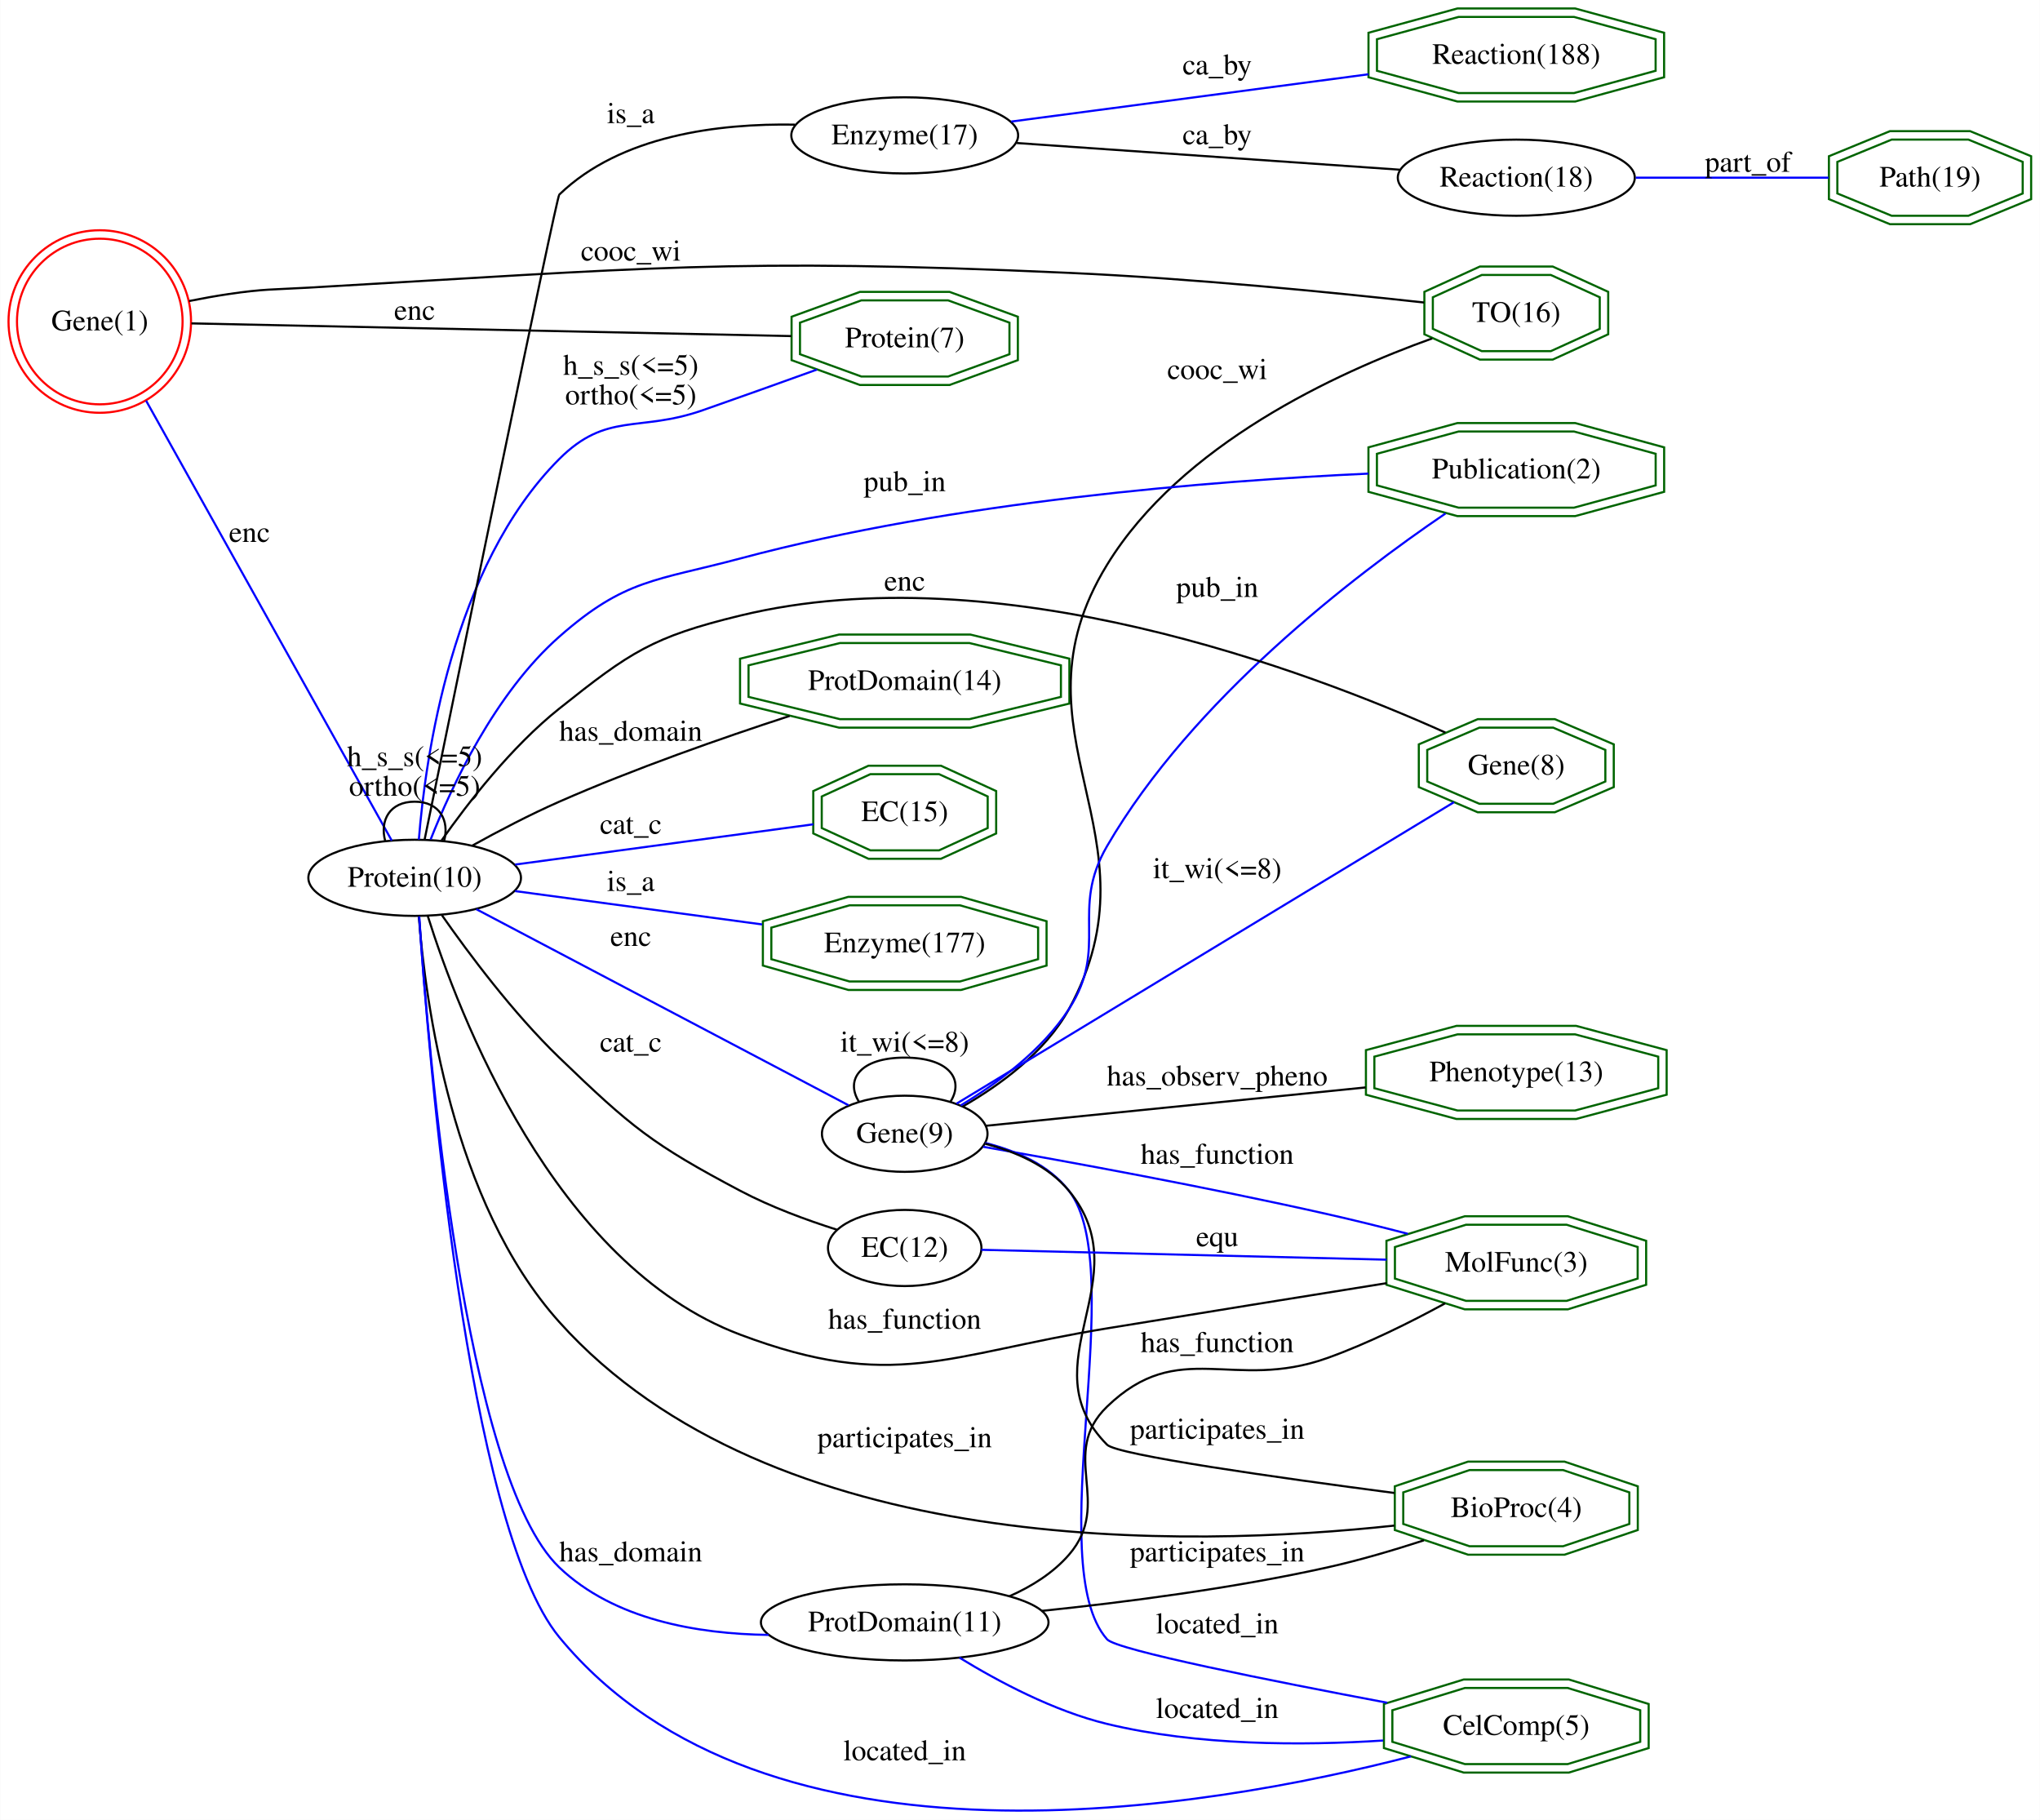
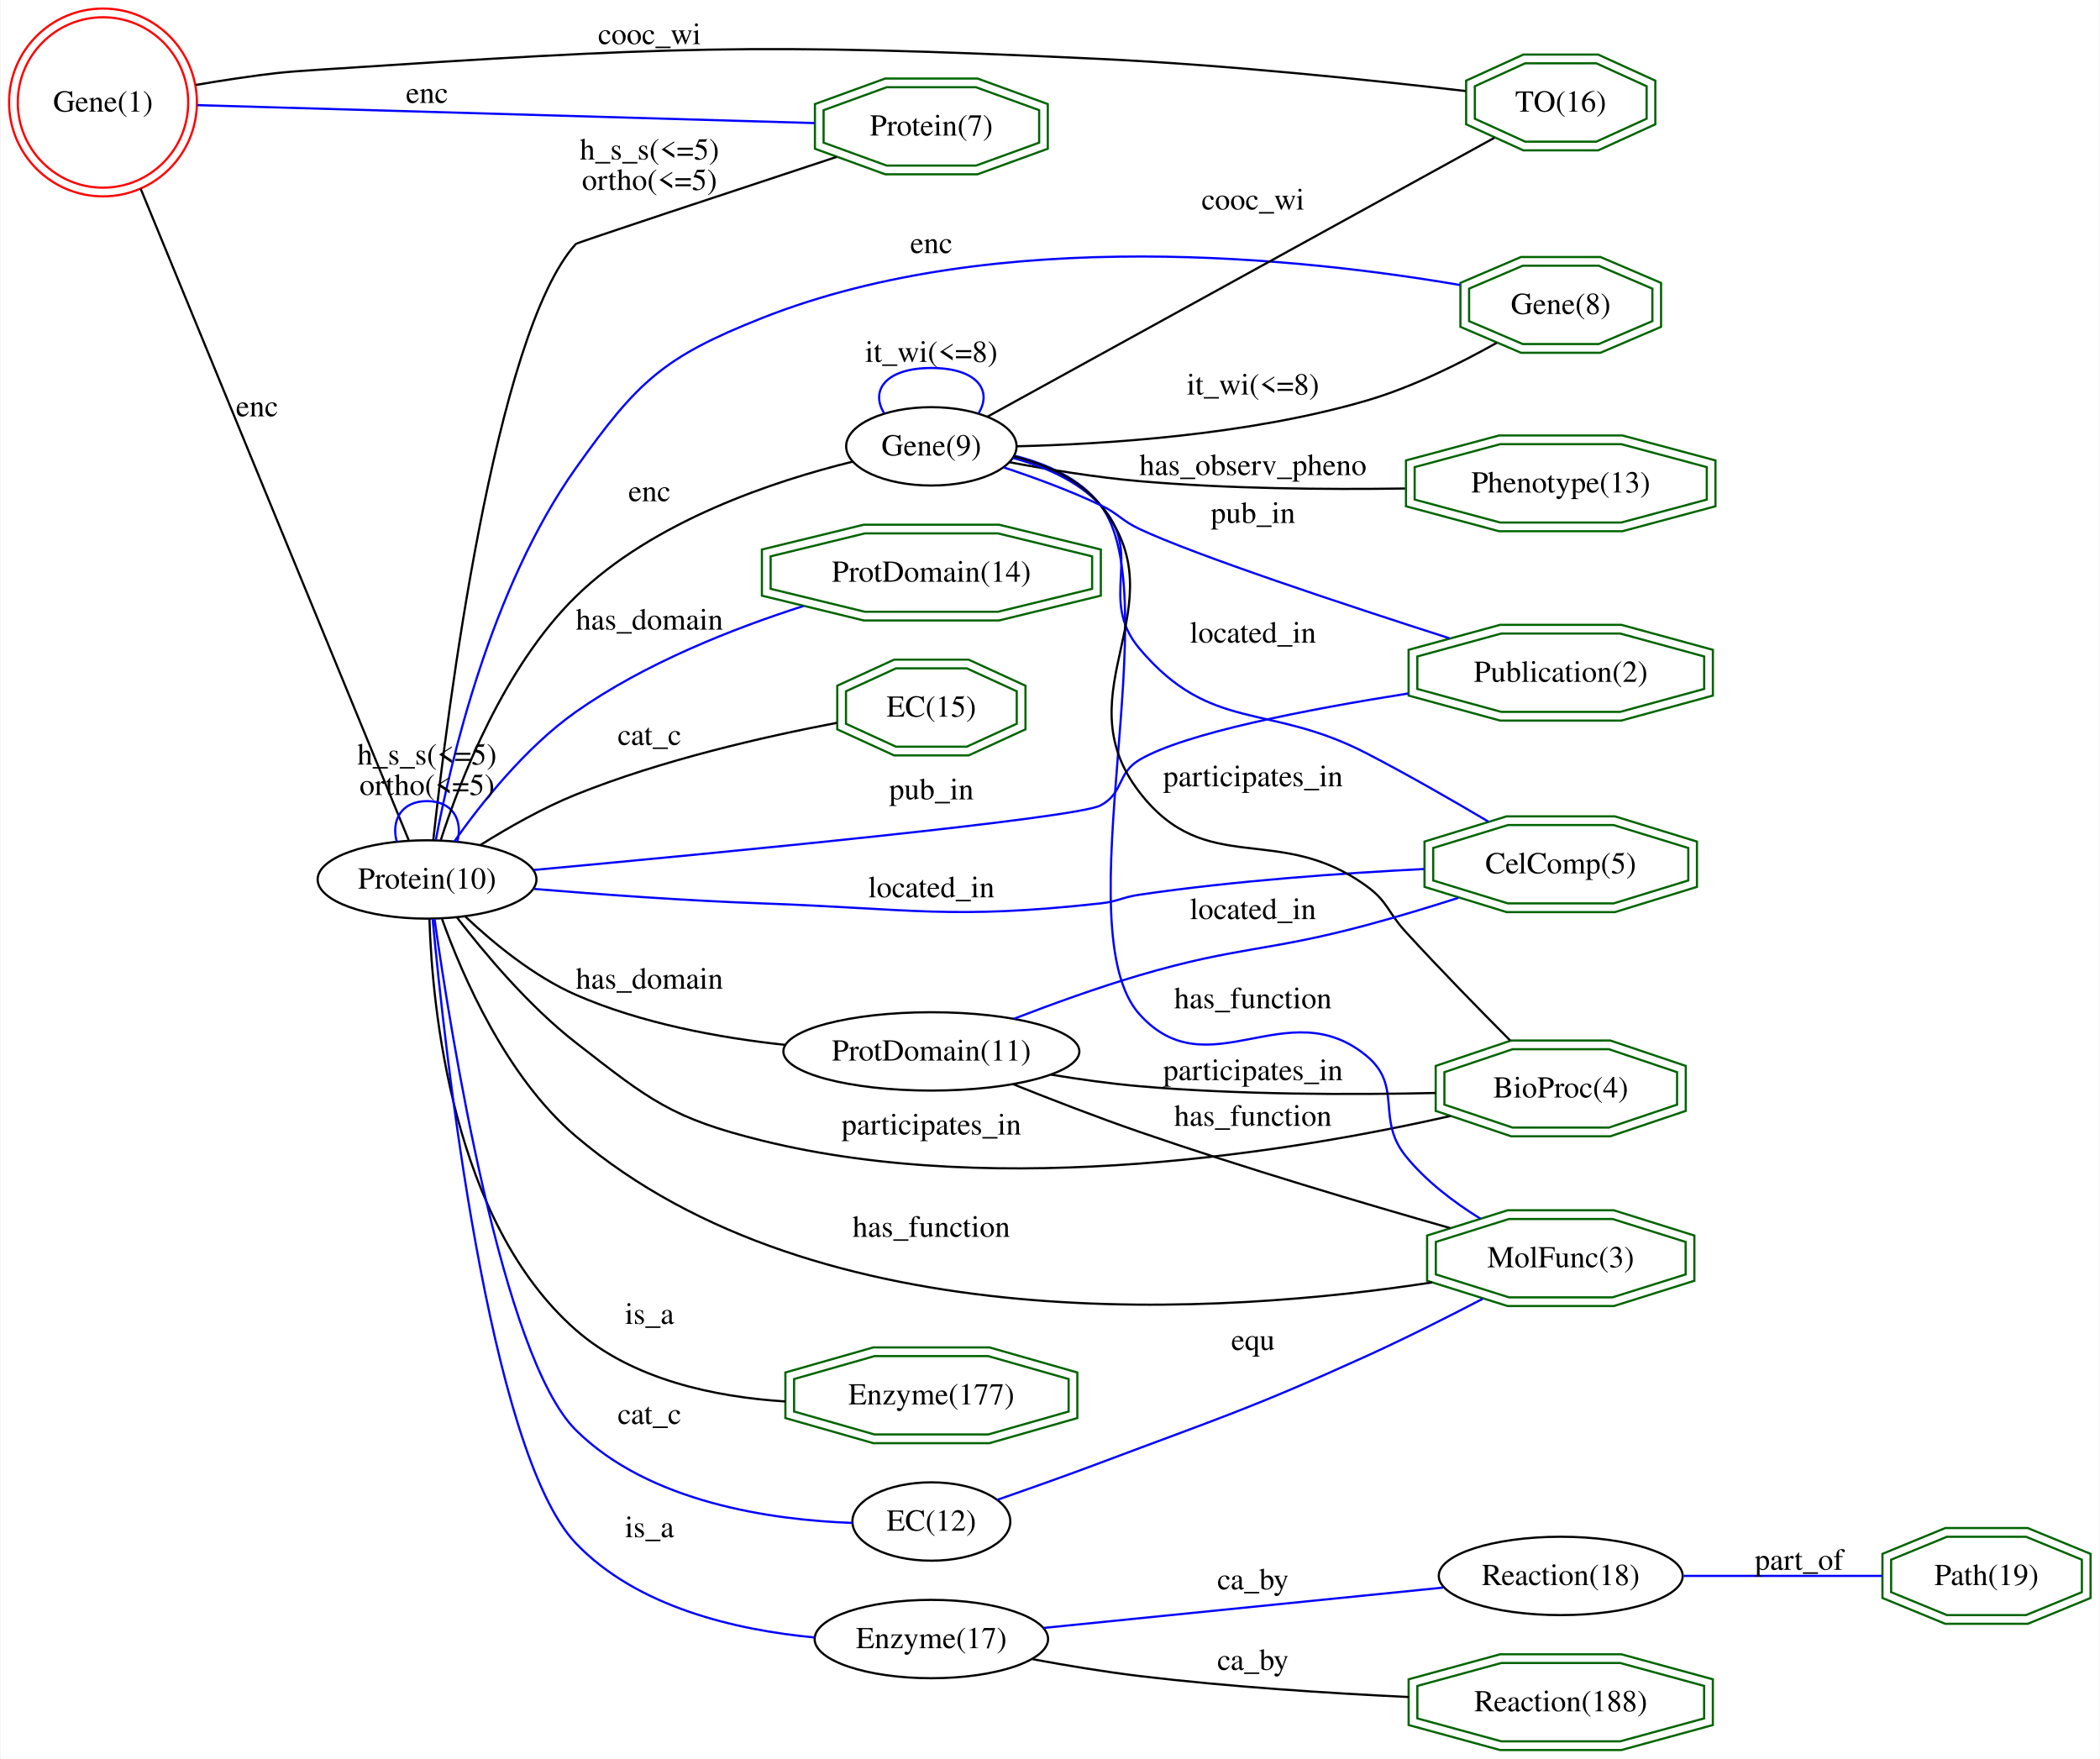
- <svg xmlns="http://www.w3.org/2000/svg" width="1286px" height="1147px" viewBox="0.00 0.00 964.40 860.34">
-   <g id="graph0" class="graph" transform=" rotate(0) translate(4 856.34)">
-     <polygon fill="white" stroke="transparent" points="-4,4 -4,-856.34 960.4,-856.34 960.4,4 -4,4" />
+ <svg xmlns="http://www.w3.org/2000/svg" width="1286px" height="1077px" viewBox="0.00 0.00 964.40 808.08">
+   <g id="graph0" class="graph" transform=" rotate(0) translate(4 804.08)">
+     <polygon fill="white" stroke="transparent" points="-4,4 -4,-804.08 960.4,-804.08 960.4,4 -4,4" />
    <g id="node1" class="node">
-       <polygon fill="none" stroke="darkgreen" points="752.33,-700.88 752.33,-715.8 729.21,-726.34 696.53,-726.34 673.41,-715.8 673.41,-700.88 696.53,-690.34 729.21,-690.34 752.33,-700.88" />
-       <polygon fill="none" stroke="darkgreen" points="756.33,-698.31 756.33,-718.37 730.08,-730.34 695.66,-730.34 669.41,-718.37 669.41,-698.31 695.66,-686.34 730.08,-686.34 756.33,-698.31" />
-       <text text-anchor="middle" x="712.87" y="-704.14" font-family="Times,serif" font-size="14.00">TO(16)</text>
+       <polygon fill="none" stroke="darkgreen" points="752.33,-749.54 752.33,-764.46 729.21,-775 696.53,-775 673.41,-764.46 673.41,-749.54 696.53,-739 729.21,-739 752.33,-749.54" />
+       <polygon fill="none" stroke="darkgreen" points="756.33,-746.97 756.33,-767.03 730.08,-779 695.66,-779 669.41,-767.03 669.41,-746.97 695.66,-735 730.08,-735 756.33,-746.97" />
+       <text text-anchor="middle" x="712.87" y="-752.8" font-family="Times,serif" font-size="14.00">TO(16)</text>
    </g>
    <g id="node2" class="node">
-       <polygon fill="none" stroke="darkgreen" points="770.26,-251.88 770.26,-266.8 736.64,-277.34 689.1,-277.34 655.48,-266.8 655.48,-251.88 689.1,-241.34 736.64,-241.34 770.26,-251.88" />
-       <polygon fill="none" stroke="darkgreen" points="774.27,-248.95 774.27,-269.73 737.26,-281.34 688.48,-281.34 651.47,-269.73 651.47,-248.95 688.48,-237.34 737.26,-237.34 774.27,-248.95" />
-       <text text-anchor="middle" x="712.87" y="-255.14" font-family="Times,serif" font-size="14.00">MolFunc(3)</text>
+       <polygon fill="none" stroke="darkgreen" points="778.75,-14.54 778.75,-29.46 740.16,-40 685.58,-40 646.99,-29.46 646.99,-14.54 685.58,-4 740.16,-4 778.75,-14.54" />
+       <polygon fill="none" stroke="darkgreen" points="782.76,-11.49 782.76,-32.51 740.7,-44 685.04,-44 642.98,-32.51 642.98,-11.49 685.04,0 740.7,0 782.76,-11.49" />
+       <text text-anchor="middle" x="712.87" y="-17.8" font-family="Times,serif" font-size="14.00">Reaction(188)</text>
    </g>
    <g id="node3" class="node">
-       <polygon fill="none" stroke="darkgreen" points="779.98,-341.88 779.98,-356.8 740.67,-367.34 685.07,-367.34 645.76,-356.8 645.76,-341.88 685.07,-331.34 740.67,-331.34 779.98,-341.88" />
-       <polygon fill="none" stroke="darkgreen" points="783.96,-338.81 783.96,-359.87 741.19,-371.34 684.55,-371.34 641.77,-359.87 641.77,-338.81 684.55,-327.34 741.19,-327.34 783.96,-338.81" />
-       <text text-anchor="middle" x="712.87" y="-345.14" font-family="Times,serif" font-size="14.00">Phenotype(13)</text>
+       <polygon fill="none" stroke="darkgreen" points="952.32,-72.54 952.32,-87.46 926.65,-98 890.35,-98 864.68,-87.46 864.68,-72.54 890.35,-62 926.65,-62 952.32,-72.54" />
+       <polygon fill="none" stroke="darkgreen" points="956.31,-69.86 956.31,-90.14 927.44,-102 889.56,-102 860.69,-90.14 860.69,-69.86 889.56,-58 927.44,-58 956.31,-69.86" />
+       <text text-anchor="middle" x="908.5" y="-75.8" font-family="Times,serif" font-size="14.00">Path(19)</text>
    </g>
    <g id="node4" class="node">
-       <polygon fill="none" stroke="darkgreen" points="754.98,-486.88 754.98,-501.8 730.31,-512.34 695.43,-512.34 670.76,-501.8 670.76,-486.88 695.43,-476.34 730.31,-476.34 754.98,-486.88" />
-       <polygon fill="none" stroke="darkgreen" points="758.96,-484.24 758.96,-504.44 731.12,-516.34 694.61,-516.34 666.78,-504.44 666.78,-484.24 694.61,-472.34 731.12,-472.34 758.96,-484.24" />
-       <text text-anchor="middle" x="712.87" y="-490.14" font-family="Times,serif" font-size="14.00">Gene(8)</text>
+       <polygon fill="none" stroke="darkgreen" points="497.55,-533.54 497.55,-548.46 454.28,-559 393.1,-559 349.84,-548.46 349.84,-533.54 393.1,-523 454.28,-523 497.55,-533.54" />
+       <polygon fill="none" stroke="darkgreen" points="501.55,-530.4 501.55,-551.6 454.76,-563 392.62,-563 345.83,-551.6 345.83,-530.4 392.62,-519 454.76,-519 501.55,-530.4" />
+       <text text-anchor="middle" x="423.69" y="-536.8" font-family="Times,serif" font-size="14.00">ProtDomain(14)</text>
    </g>
    <g id="node5" class="node">
-       <polygon fill="none" stroke="darkgreen" points="771.47,-32.88 771.47,-47.8 737.14,-58.34 688.59,-58.34 654.27,-47.8 654.27,-32.88 688.59,-22.34 737.14,-22.34 771.47,-32.88" />
-       <polygon fill="none" stroke="darkgreen" points="775.46,-29.93 775.46,-50.76 737.74,-62.34 688,-62.34 650.28,-50.76 650.28,-29.93 688,-18.34 737.74,-18.34 775.46,-29.93" />
-       <text text-anchor="middle" x="712.87" y="-36.14" font-family="Times,serif" font-size="14.00">CelComp(5)</text>
+       <polygon fill="none" stroke="darkgreen" points="462.92,-471.54 462.92,-486.46 439.94,-497 407.44,-497 384.46,-486.46 384.46,-471.54 407.44,-461 439.94,-461 462.92,-471.54" />
+       <polygon fill="none" stroke="darkgreen" points="466.93,-468.98 466.93,-489.02 440.82,-501 406.56,-501 380.45,-489.02 380.45,-468.98 406.56,-457 440.82,-457 466.93,-468.98" />
+       <text text-anchor="middle" x="423.69" y="-474.8" font-family="Times,serif" font-size="14.00">EC(15)</text>
    </g>
    <g id="node6" class="node">
-       <polygon fill="none" stroke="darkgreen" points="766.32,-135.88 766.32,-150.8 735.01,-161.34 690.73,-161.34 659.42,-150.8 659.42,-135.88 690.73,-125.34 735.01,-125.34 766.32,-135.88" />
-       <polygon fill="none" stroke="darkgreen" points="770.32,-133.01 770.32,-153.67 735.67,-165.34 690.07,-165.34 655.42,-153.67 655.42,-133.01 690.07,-121.34 735.67,-121.34 770.32,-133.01" />
-       <text text-anchor="middle" x="712.87" y="-139.14" font-family="Times,serif" font-size="14.00">BioProc(4)</text>
+       <polygon fill="none" stroke="darkgreen" points="770.26,-218.54 770.26,-233.46 736.64,-244 689.1,-244 655.48,-233.46 655.48,-218.54 689.1,-208 736.64,-208 770.26,-218.54" />
+       <polygon fill="none" stroke="darkgreen" points="774.27,-215.61 774.27,-236.39 737.26,-248 688.48,-248 651.47,-236.39 651.47,-215.61 688.48,-204 737.26,-204 774.27,-215.61" />
+       <text text-anchor="middle" x="712.87" y="-221.8" font-family="Times,serif" font-size="14.00">MolFunc(3)</text>
    </g>
    <g id="node7" class="node">
-       <polygon fill="none" stroke="darkgreen" points="778.77,-626.88 778.77,-641.8 740.16,-652.34 685.57,-652.34 646.97,-641.8 646.97,-626.88 685.57,-616.34 740.16,-616.34 778.77,-626.88" />
-       <polygon fill="none" stroke="darkgreen" points="782.78,-623.83 782.78,-644.85 740.7,-656.34 685.04,-656.34 642.96,-644.85 642.96,-623.83 685.04,-612.34 740.7,-612.34 782.78,-623.83" />
-       <text text-anchor="middle" x="712.87" y="-630.14" font-family="Times,serif" font-size="14.00">Publication(2)</text>
+       <polygon fill="none" stroke="darkgreen" points="779.98,-574.54 779.98,-589.46 740.67,-600 685.07,-600 645.76,-589.46 645.76,-574.54 685.07,-564 740.67,-564 779.98,-574.54" />
+       <polygon fill="none" stroke="darkgreen" points="783.96,-571.47 783.96,-592.53 741.19,-604 684.55,-604 641.77,-592.53 641.77,-571.47 684.55,-560 741.19,-560 783.96,-571.47" />
+       <text text-anchor="middle" x="712.87" y="-577.8" font-family="Times,serif" font-size="14.00">Phenotype(13)</text>
    </g>
    <g id="node8" class="node">
-       <polygon fill="none" stroke="darkgreen" points="778.75,-822.88 778.75,-837.8 740.16,-848.34 685.58,-848.34 646.99,-837.8 646.99,-822.88 685.58,-812.34 740.16,-812.34 778.75,-822.88" />
-       <polygon fill="none" stroke="darkgreen" points="782.76,-819.83 782.76,-840.85 740.7,-852.34 685.04,-852.34 642.98,-840.85 642.98,-819.83 685.04,-808.34 740.7,-808.34 782.76,-819.83" />
-       <text text-anchor="middle" x="712.87" y="-826.14" font-family="Times,serif" font-size="14.00">Reaction(188)</text>
+       <polygon fill="none" stroke="darkgreen" points="754.98,-656.54 754.98,-671.46 730.31,-682 695.43,-682 670.76,-671.46 670.76,-656.54 695.43,-646 730.31,-646 754.98,-656.54" />
+       <polygon fill="none" stroke="darkgreen" points="758.96,-653.9 758.96,-674.1 731.12,-686 694.61,-686 666.78,-674.1 666.78,-653.9 694.61,-642 731.12,-642 758.96,-653.9" />
+       <text text-anchor="middle" x="712.87" y="-659.8" font-family="Times,serif" font-size="14.00">Gene(8)</text>
    </g>
    <g id="node9" class="node">
-       <polygon fill="none" stroke="darkgreen" points="952.32,-764.88 952.32,-779.8 926.65,-790.34 890.35,-790.34 864.68,-779.8 864.68,-764.88 890.35,-754.34 926.65,-754.34 952.32,-764.88" />
-       <polygon fill="none" stroke="darkgreen" points="956.31,-762.2 956.31,-782.48 927.44,-794.34 889.56,-794.34 860.69,-782.48 860.69,-762.2 889.56,-750.34 927.44,-750.34 956.31,-762.2" />
-       <text text-anchor="middle" x="908.5" y="-768.14" font-family="Times,serif" font-size="14.00">Path(19)</text>
+       <polygon fill="none" stroke="darkgreen" points="771.47,-399.54 771.47,-414.46 737.14,-425 688.59,-425 654.27,-414.46 654.27,-399.54 688.59,-389 737.14,-389 771.47,-399.54" />
+       <polygon fill="none" stroke="darkgreen" points="775.46,-396.59 775.46,-417.41 737.74,-429 688,-429 650.28,-417.41 650.28,-396.59 688,-385 737.74,-385 775.46,-396.59" />
+       <text text-anchor="middle" x="712.87" y="-402.8" font-family="Times,serif" font-size="14.00">CelComp(5)</text>
    </g>
    <g id="node10" class="node">
-       <polygon fill="none" stroke="darkgreen" points="473.21,-688.88 473.21,-703.8 444.2,-714.34 403.18,-714.34 374.17,-703.8 374.17,-688.88 403.18,-678.34 444.2,-678.34 473.21,-688.88" />
-       <polygon fill="none" stroke="darkgreen" points="477.19,-686.08 477.19,-706.6 444.9,-718.34 402.48,-718.34 370.19,-706.6 370.19,-686.08 402.48,-674.34 444.9,-674.34 477.19,-686.08" />
-       <text text-anchor="middle" x="423.69" y="-692.14" font-family="Times,serif" font-size="14.00">Protein(7)</text>
+       <polygon fill="none" stroke="darkgreen" points="766.32,-296.54 766.32,-311.46 735.01,-322 690.73,-322 659.42,-311.46 659.42,-296.54 690.73,-286 735.01,-286 766.32,-296.54" />
+       <polygon fill="none" stroke="darkgreen" points="770.32,-293.67 770.32,-314.33 735.67,-326 690.07,-326 655.42,-314.33 655.42,-293.67 690.07,-282 735.67,-282 770.32,-293.67" />
+       <text text-anchor="middle" x="712.87" y="-299.8" font-family="Times,serif" font-size="14.00">BioProc(4)</text>
    </g>
    <g id="node11" class="node">
-       <polygon fill="none" stroke="darkgreen" points="497.55,-526.88 497.55,-541.8 454.28,-552.34 393.1,-552.34 349.84,-541.8 349.84,-526.88 393.1,-516.34 454.28,-516.34 497.55,-526.88" />
-       <polygon fill="none" stroke="darkgreen" points="501.55,-523.74 501.55,-544.94 454.76,-556.34 392.62,-556.34 345.83,-544.94 345.83,-523.74 392.62,-512.34 454.76,-512.34 501.55,-523.74" />
-       <text text-anchor="middle" x="423.69" y="-530.14" font-family="Times,serif" font-size="14.00">ProtDomain(14)</text>
+       <polygon fill="none" stroke="darkgreen" points="778.77,-487.54 778.77,-502.46 740.16,-513 685.57,-513 646.97,-502.46 646.97,-487.54 685.57,-477 740.16,-477 778.77,-487.54" />
+       <polygon fill="none" stroke="darkgreen" points="782.78,-484.49 782.78,-505.51 740.7,-517 685.04,-517 642.96,-505.51 642.96,-484.49 685.04,-473 740.7,-473 782.78,-484.49" />
+       <text text-anchor="middle" x="712.87" y="-490.8" font-family="Times,serif" font-size="14.00">Publication(2)</text>
    </g>
    <g id="node12" class="node">
-       <polygon fill="none" stroke="darkgreen" points="462.92,-464.88 462.92,-479.8 439.94,-490.34 407.44,-490.34 384.46,-479.8 384.46,-464.88 407.44,-454.34 439.94,-454.34 462.92,-464.88" />
-       <polygon fill="none" stroke="darkgreen" points="466.93,-462.32 466.93,-482.36 440.82,-494.34 406.56,-494.34 380.45,-482.36 380.45,-462.32 406.56,-450.34 440.82,-450.34 466.93,-462.32" />
-       <text text-anchor="middle" x="423.69" y="-468.14" font-family="Times,serif" font-size="14.00">EC(15)</text>
+       <polygon fill="none" stroke="darkgreen" points="473.21,-738.54 473.21,-753.46 444.2,-764 403.18,-764 374.17,-753.46 374.17,-738.54 403.18,-728 444.2,-728 473.21,-738.54" />
+       <polygon fill="none" stroke="darkgreen" points="477.19,-735.74 477.19,-756.26 444.9,-768 402.48,-768 370.19,-756.26 370.19,-735.74 402.48,-724 444.9,-724 477.19,-735.74" />
+       <text text-anchor="middle" x="423.69" y="-741.8" font-family="Times,serif" font-size="14.00">Protein(7)</text>
    </g>
    <g id="node13" class="node">
-       <ellipse fill="none" stroke="red" cx="43.08" cy="-704.34" rx="39.15" ry="39.15" />
-       <ellipse fill="none" stroke="red" cx="43.08" cy="-704.34" rx="43.15" ry="43.15" />
-       <text text-anchor="middle" x="43.08" y="-700.14" font-family="Times,serif" font-size="14.00">Gene(1)</text>
+       <polygon fill="none" stroke="darkgreen" points="486.76,-155.54 486.76,-170.46 449.81,-181 397.57,-181 360.62,-170.46 360.62,-155.54 397.57,-145 449.81,-145 486.76,-155.54" />
+       <polygon fill="none" stroke="darkgreen" points="490.76,-152.53 490.76,-173.47 450.37,-185 397.01,-185 356.62,-173.47 356.62,-152.53 397.01,-141 450.37,-141 490.76,-152.53" />
+       <text text-anchor="middle" x="423.69" y="-158.8" font-family="Times,serif" font-size="14.00">Enzyme(177)</text>
+     </g>
+     <g id="node14" class="node">
+       <ellipse fill="none" stroke="red" cx="43.08" cy="-757" rx="39.15" ry="39.15" />
+       <ellipse fill="none" stroke="red" cx="43.08" cy="-757" rx="43.15" ry="43.15" />
+       <text text-anchor="middle" x="43.08" y="-752.8" font-family="Times,serif" font-size="14.00">Gene(1)</text>
+     </g>
+     <g id="edge30" class="edge">
+       <path fill="none" stroke="black" d="M85.7,-765.04C91.88,-766.11 98.17,-767.13 104.15,-768 120.71,-770.4 124.89,-770.91 141.58,-772 301.16,-782.46 341.63,-784.57 501.37,-777 559.67,-774.24 626.76,-767.19 669.22,-762.25" />
+       <text text-anchor="middle" x="294.18" y="-783.8" font-family="Times,serif" font-size="14.00">cooc_wi</text>
+     </g>
+     <g id="edge31" class="edge">
+       <path fill="none" stroke="blue" d="M86.41,-755.77C155.97,-753.75 294.29,-749.73 370.06,-747.53" />
+       <text text-anchor="middle" x="191.97" y="-756.8" font-family="Times,serif" font-size="14.00">enc</text>
+     </g>
+     <g id="node17" class="node">
+       <ellipse fill="none" stroke="black" cx="191.97" cy="-400" rx="50.27" ry="18" />
+       <text text-anchor="middle" x="191.97" y="-395.8" font-family="Times,serif" font-size="14.00">Protein(10)</text>
+     </g>
+     <g id="edge32" class="edge">
+       <path fill="none" stroke="black" d="M60.36,-717.43C92.03,-640.46 160.82,-473.28 183.53,-418.09" />
+       <text text-anchor="middle" x="113.87" y="-612.8" font-family="Times,serif" font-size="14.00">enc</text>
+     </g>
+     <g id="node15" class="node">
+       <ellipse fill="none" stroke="black" cx="423.69" cy="-51" rx="53.63" ry="18" />
+       <text text-anchor="middle" x="423.69" y="-46.8" font-family="Times,serif" font-size="14.00">Enzyme(17)</text>
+     </g>
+     <g id="edge1" class="edge">
+       <path fill="none" stroke="black" d="M470.28,-41.72C485.8,-38.85 503.29,-35.94 519.37,-34 560.26,-29.07 606.3,-26.11 643.09,-24.36" />
+       <text text-anchor="middle" x="571.47" y="-36.8" font-family="Times,serif" font-size="14.00">ca_by</text>
+     </g>
+     <g id="node16" class="node">
+       <ellipse fill="none" stroke="black" cx="712.87" cy="-80" rx="56.04" ry="18" />
+       <text text-anchor="middle" x="712.87" y="-75.8" font-family="Times,serif" font-size="14.00">Reaction(18)</text>
+     </g>
+     <g id="edge2" class="edge">
+       <path fill="none" stroke="blue" d="M475.37,-56.12C526.9,-61.32 606.4,-69.35 658.78,-74.64" />
+       <text text-anchor="middle" x="571.47" y="-73.8" font-family="Times,serif" font-size="14.00">ca_by</text>
+     </g>
+     <g id="edge3" class="edge">
+       <path fill="none" stroke="blue" d="M769.36,-80C798.19,-80 833.04,-80 860.52,-80" />
+       <text text-anchor="middle" x="822.38" y="-82.8" font-family="Times,serif" font-size="14.00">part_of</text>
+     </g>
+     <g id="edge11" class="edge">
+       <path fill="none" stroke="blue" d="M204.49,-417.46C216.6,-434.65 237.12,-460.63 260.35,-477 291.93,-499.24 332.32,-515.21 364.91,-525.63" />
+       <text text-anchor="middle" x="294.18" y="-514.8" font-family="Times,serif" font-size="14.00">has_domain</text>
+     </g>
+     <g id="edge4" class="edge">
+       <path fill="none" stroke="black" d="M216.46,-415.8C229.04,-423.69 245.06,-432.84 260.35,-439 299.66,-454.84 346.93,-465.62 380.3,-471.97" />
+       <text text-anchor="middle" x="294.18" y="-461.8" font-family="Times,serif" font-size="14.00">cat_c</text>
+     </g>
+     <g id="edge12" class="edge">
+       <path fill="none" stroke="black" d="M198.86,-381.82C208.06,-356.15 228.18,-309.36 260.35,-282 372.12,-186.95 559.41,-200.35 653.78,-214.86" />
+       <text text-anchor="middle" x="423.69" y="-235.8" font-family="Times,serif" font-size="14.00">has_function</text>
+     </g>
+     <g id="edge7" class="edge">
+       <path fill="none" stroke="blue" d="M196.02,-418.19C202.7,-453.77 221.22,-533.9 260.35,-589 288.66,-628.85 300.55,-640.03 346.01,-658 454.42,-700.86 595.39,-685.36 666.54,-673.14" />
+       <text text-anchor="middle" x="423.69" y="-687.8" font-family="Times,serif" font-size="14.00">enc</text>
+     </g>
+     <g id="edge15" class="edge">
+       <path fill="none" stroke="blue" d="M241.17,-395.65C271.28,-393.15 310.87,-390.26 346.01,-389 415.01,-386.52 432.73,-381.47 501.37,-389 509.52,-389.89 511.26,-391.81 519.37,-393 562.8,-399.37 612.19,-402.89 650.07,-404.8" />
+       <text text-anchor="middle" x="423.69" y="-391.8" font-family="Times,serif" font-size="14.00">located_in</text>
+     </g>
+     <g id="edge16" class="edge">
+       <path fill="none" stroke="black" d="M205.68,-382.6C218.23,-366.26 238.66,-341.88 260.35,-325 294.29,-298.59 304.26,-290.3 346.01,-280 456.48,-252.75 591.05,-275.25 662.21,-291.32" />
+       <text text-anchor="middle" x="423.69" y="-282.8" font-family="Times,serif" font-size="14.00">participates_in</text>
+     </g>
+     <g id="edge17" class="edge">
+       <path fill="none" stroke="blue" d="M240.98,-404.36C324.79,-412.11 490.03,-428.01 501.37,-434 512.24,-439.74 508.79,-448.75 519.37,-455 540.09,-467.24 596.38,-478.13 642.78,-485.45" />
+       <text text-anchor="middle" x="423.69" y="-436.8" font-family="Times,serif" font-size="14.00">pub_in</text>
+     </g>
+     <g id="edge8" class="edge">
+       <path fill="none" stroke="black" d="M194.83,-418.07C201.07,-475.27 222.98,-650.92 260.35,-692 260.88,-692.58 332.3,-716.2 380.22,-732.01" />
+       <text text-anchor="middle" x="294.18" y="-730.8" font-family="Times,serif" font-size="14.00">h_s_s(&lt;=5)</text>
+       <text text-anchor="middle" x="294.18" y="-716.8" font-family="Times,serif" font-size="14.00">ortho(&lt;=5)</text>
    </g>
    <g id="edge14" class="edge">
-       <path fill="none" stroke="black" d="M85.31,-714.02C91.6,-715.28 98.03,-716.44 104.15,-717.34 120.66,-719.78 124.92,-719.39 141.58,-720.34 301.26,-729.47 341.6,-734.54 501.37,-727.34 559.66,-724.72 626.74,-718.02 669.21,-713.33" />
-       <text text-anchor="middle" x="294.18" y="-733.14" font-family="Times,serif" font-size="14.00">cooc_wi</text>
-     </g>
-     <g id="edge16" class="edge">
-       <path fill="none" stroke="black" d="M86.41,-703.45C155.97,-701.98 294.29,-699.05 370.06,-697.45" />
-       <text text-anchor="middle" x="191.97" y="-705.14" font-family="Times,serif" font-size="14.00">enc</text>
+       <path fill="none" stroke="black" d="M193.07,-381.77C194.35,-341.13 203.5,-242.81 260.35,-193 286.44,-170.15 324.13,-162.2 356.63,-160.16" />
+       <text text-anchor="middle" x="294.18" y="-195.8" font-family="Times,serif" font-size="14.00">is_a</text>
+     </g>
+     <g id="edge13" class="edge">
+       <path fill="none" stroke="blue" d="M194.54,-381.87C200.03,-322.77 220.21,-137.09 260.35,-95 288.47,-65.52 334.15,-55.11 369.9,-51.73" />
+       <text text-anchor="middle" x="294.18" y="-97.8" font-family="Times,serif" font-size="14.00">is_a</text>
+     </g>
+     <g id="edge9" class="edge">
+       <path fill="none" stroke="blue" d="M178.04,-417.41C175.44,-427.09 180.08,-436 191.97,-436 203.85,-436 208.49,-427.09 205.89,-417.41" />
+       <text text-anchor="middle" x="191.97" y="-452.8" font-family="Times,serif" font-size="14.00">h_s_s(&lt;=5)</text>
+       <text text-anchor="middle" x="191.97" y="-438.8" font-family="Times,serif" font-size="14.00">ortho(&lt;=5)</text>
+     </g>
+     <g id="node18" class="node">
+       <ellipse fill="none" stroke="black" cx="423.69" cy="-105" rx="36.28" ry="18" />
+       <text text-anchor="middle" x="423.69" y="-100.8" font-family="Times,serif" font-size="14.00">EC(12)</text>
+     </g>
+     <g id="edge5" class="edge">
+       <path fill="none" stroke="blue" d="M195.43,-381.69C202.84,-329.33 226.48,-180.63 260.35,-147 294.03,-113.57 350.63,-105.68 387.32,-104.36" />
+       <text text-anchor="middle" x="294.18" y="-149.8" font-family="Times,serif" font-size="14.00">cat_c</text>
    </g>
    <g id="node19" class="node">
-       <ellipse fill="none" stroke="black" cx="191.97" cy="-441.34" rx="50.27" ry="18" />
-       <text text-anchor="middle" x="191.97" y="-437.14" font-family="Times,serif" font-size="14.00">Protein(10)</text>
-     </g>
-     <g id="edge15" class="edge">
-       <path fill="none" stroke="blue" d="M64.97,-666.94C97.12,-609.36 157.51,-501.24 181.14,-458.94" />
-       <text text-anchor="middle" x="113.87" y="-600.14" font-family="Times,serif" font-size="14.00">enc</text>
-     </g>
-     <g id="node14" class="node">
-       <polygon fill="none" stroke="darkgreen" points="486.76,-402.88 486.76,-417.8 449.81,-428.34 397.57,-428.34 360.62,-417.8 360.62,-402.88 397.57,-392.34 449.81,-392.34 486.76,-402.88" />
-       <polygon fill="none" stroke="darkgreen" points="490.76,-399.87 490.76,-420.81 450.37,-432.34 397.01,-432.34 356.62,-420.81 356.62,-399.87 397.01,-388.34 450.37,-388.34 490.76,-399.87" />
-       <text text-anchor="middle" x="423.69" y="-406.14" font-family="Times,serif" font-size="14.00">Enzyme(177)</text>
-     </g>
-     <g id="node15" class="node">
-       <ellipse fill="none" stroke="black" cx="423.69" cy="-320.34" rx="39.15" ry="18" />
-       <text text-anchor="middle" x="423.69" y="-316.14" font-family="Times,serif" font-size="14.00">Gene(9)</text>
-     </g>
-     <g id="edge1" class="edge">
-       <path fill="none" stroke="black" d="M451.08,-333.21C468.53,-343.22 490.17,-358.85 501.37,-379.34 546.3,-461.54 470.41,-509.48 519.37,-589.34 554.28,-646.28 627.71,-680.08 673.11,-696.35" />
-       <text text-anchor="middle" x="571.47" y="-677.14" font-family="Times,serif" font-size="14.00">cooc_wi</text>
-     </g>
-     <g id="edge2" class="edge">
-       <path fill="none" stroke="blue" d="M460.77,-314.19C500.73,-307.2 566.99,-295.1 623.57,-282.34 635.93,-279.55 649.19,-276.26 661.58,-273.05" />
-       <text text-anchor="middle" x="571.47" y="-306.14" font-family="Times,serif" font-size="14.00">has_function</text>
-     </g>
-     <g id="edge3" class="edge">
-       <path fill="none" stroke="black" d="M461.94,-324.1C507.32,-328.68 584.93,-336.52 641.65,-342.25" />
-       <text text-anchor="middle" x="571.47" y="-343.14" font-family="Times,serif" font-size="14.00">has_observ_pheno</text>
-     </g>
-     <g id="edge4" class="edge">
-       <path fill="none" stroke="blue" d="M448.19,-334.58C500.57,-366.32 626.72,-442.75 683.43,-477.11" />
-       <text text-anchor="middle" x="571.47" y="-441.14" font-family="Times,serif" font-size="14.00">it_wi(&lt;=8)</text>
+       <ellipse fill="none" stroke="black" cx="423.69" cy="-599" rx="39.15" ry="18" />
+       <text text-anchor="middle" x="423.69" y="-594.8" font-family="Times,serif" font-size="14.00">Gene(9)</text>
    </g>
    <g id="edge6" class="edge">
-       <path fill="none" stroke="blue" d="M461.8,-315.99C476.38,-312.33 491.87,-305.62 501.37,-293.34 530.3,-255.95 488.1,-116.8 519.37,-81.34 523.86,-76.25 597.03,-61.67 651.84,-51.35" />
-       <text text-anchor="middle" x="571.47" y="-84.14" font-family="Times,serif" font-size="14.00">located_in</text>
-     </g>
-     <g id="edge7" class="edge">
-       <path fill="none" stroke="black" d="M461.81,-315.59C476.22,-311.86 491.57,-305.2 501.37,-293.34 535.72,-251.77 481.35,-211.58 519.37,-173.34 524.21,-168.48 600.24,-157.73 655.28,-150.51" />
-       <text text-anchor="middle" x="571.47" y="-176.14" font-family="Times,serif" font-size="14.00">participates_in</text>
-     </g>
-     <g id="edge8" class="edge">
-       <path fill="none" stroke="blue" d="M450.18,-333.75C467.21,-344.01 488.73,-359.71 501.37,-379.34 520.41,-408.89 501.69,-425.97 519.37,-456.34 559.78,-525.78 635.97,-584.08 679.4,-613.59" />
-       <text text-anchor="middle" x="571.47" y="-574.14" font-family="Times,serif" font-size="14.00">pub_in</text>
-     </g>
-     <g id="edge5" class="edge">
-       <path fill="none" stroke="black" d="M402.03,-335.51C395.47,-346 402.69,-356.34 423.69,-356.34 444.69,-356.34 451.91,-346 445.35,-335.51" />
-       <text text-anchor="middle" x="423.69" y="-359.14" font-family="Times,serif" font-size="14.00">it_wi(&lt;=8)</text>
-     </g>
-     <g id="node16" class="node">
-       <ellipse fill="none" stroke="black" cx="712.87" cy="-772.34" rx="56.04" ry="18" />
-       <text text-anchor="middle" x="712.87" y="-768.14" font-family="Times,serif" font-size="14.00">Reaction(18)</text>
-     </g>
-     <g id="edge9" class="edge">
-       <path fill="none" stroke="blue" d="M769.36,-772.34C798.19,-772.34 833.04,-772.34 860.52,-772.34" />
-       <text text-anchor="middle" x="822.38" y="-775.14" font-family="Times,serif" font-size="14.00">part_of</text>
-     </g>
-     <g id="node17" class="node">
-       <ellipse fill="none" stroke="black" cx="423.69" cy="-266.34" rx="36.28" ry="18" />
-       <text text-anchor="middle" x="423.69" y="-262.14" font-family="Times,serif" font-size="14.00">EC(12)</text>
+       <path fill="none" stroke="black" d="M198.31,-418.2C207.17,-445.59 227.27,-497.65 260.35,-530 295.82,-564.69 351.41,-583.1 387.45,-591.95" />
+       <text text-anchor="middle" x="294.18" y="-573.8" font-family="Times,serif" font-size="14.00">enc</text>
+     </g>
+     <g id="node20" class="node">
+       <ellipse fill="none" stroke="black" cx="423.69" cy="-321" rx="68" ry="18" />
+       <text text-anchor="middle" x="423.69" y="-316.8" font-family="Times,serif" font-size="14.00">ProtDomain(11)</text>
    </g>
    <g id="edge10" class="edge">
-       <path fill="none" stroke="blue" d="M459.9,-265.48C507.61,-264.32 593.46,-262.23 651.55,-260.81" />
-       <text text-anchor="middle" x="571.47" y="-267.14" font-family="Times,serif" font-size="14.00">equ</text>
-     </g>
-     <g id="node18" class="node">
-       <ellipse fill="none" stroke="black" cx="423.69" cy="-89.34" rx="68" ry="18" />
-       <text text-anchor="middle" x="423.69" y="-85.14" font-family="Times,serif" font-size="14.00">ProtDomain(11)</text>
-     </g>
-     <g id="edge11" class="edge">
-       <path fill="none" stroke="black" d="M473.27,-101.72C483.76,-106.38 493.91,-112.73 501.37,-121.34 522.4,-145.63 496.27,-169.02 519.37,-191.34 553.48,-224.29 578.93,-198.33 623.57,-214.34 642.68,-221.19 662.94,-231.29 679.22,-240.18" />
-       <text text-anchor="middle" x="571.47" y="-217.14" font-family="Times,serif" font-size="14.00">has_function</text>
-     </g>
-     <g id="edge12" class="edge">
-       <path fill="none" stroke="blue" d="M449.55,-72.68C467.96,-61.39 494.11,-47.45 519.37,-41.34 562.09,-31.01 611.71,-31.03 649.88,-33.49" />
-       <text text-anchor="middle" x="571.47" y="-44.14" font-family="Times,serif" font-size="14.00">located_in</text>
-     </g>
-     <g id="edge13" class="edge">
-       <path fill="none" stroke="black" d="M488.34,-94.76C527.62,-98.82 578.87,-105.41 623.57,-115.34 638.64,-118.69 654.83,-123.46 669.17,-128.12" />
-       <text text-anchor="middle" x="571.47" y="-118.14" font-family="Times,serif" font-size="14.00">participates_in</text>
+       <path fill="none" stroke="black" d="M209.64,-382.87C222.38,-370.86 240.99,-355.48 260.35,-347 290.42,-333.84 326.24,-327.25 356.56,-323.99" />
+       <text text-anchor="middle" x="294.18" y="-349.8" font-family="Times,serif" font-size="14.00">has_domain</text>
+     </g>
+     <g id="edge18" class="edge">
+       <path fill="none" stroke="blue" d="M453.93,-114.96C468.28,-119.94 485.79,-126.13 501.37,-132 556.14,-152.61 570.3,-156.8 623.57,-181 641.43,-189.11 660.89,-198.92 676.99,-207.31" />
+       <text text-anchor="middle" x="571.47" y="-183.8" font-family="Times,serif" font-size="14.00">equ</text>
+     </g>
+     <g id="edge19" class="edge">
+       <path fill="none" stroke="black" d="M449.42,-612.61C502.21,-641.65 625.71,-709.6 682.43,-740.8" />
+       <text text-anchor="middle" x="571.47" y="-707.8" font-family="Times,serif" font-size="14.00">cooc_wi</text>
+     </g>
+     <g id="edge20" class="edge">
+       <path fill="none" stroke="blue" d="M461.84,-594.69C476.43,-591.03 491.92,-584.32 501.37,-572 533.12,-530.62 484.45,-376.74 519.37,-338 550.89,-303.03 587.24,-348.93 623.57,-319 640.52,-305.04 627.82,-290.11 641.57,-273 650.86,-261.44 663.77,-251.69 675.98,-244.12" />
+       <text text-anchor="middle" x="571.47" y="-340.8" font-family="Times,serif" font-size="14.00">has_function</text>
+     </g>
+     <g id="edge21" class="edge">
+       <path fill="none" stroke="black" d="M459.59,-591.71C477.39,-588.35 499.44,-584.72 519.37,-583 559.66,-579.51 604.87,-579.1 641.34,-579.63" />
+       <text text-anchor="middle" x="571.47" y="-585.8" font-family="Times,serif" font-size="14.00">has_observ_pheno</text>
+     </g>
+     <g id="edge23" class="edge">
+       <path fill="none" stroke="black" d="M462.85,-599.03C503.47,-599.97 569.24,-604.16 623.57,-620 644.62,-626.14 666.69,-637.14 683.51,-646.6" />
+       <text text-anchor="middle" x="571.47" y="-622.8" font-family="Times,serif" font-size="14.00">it_wi(&lt;=8)</text>
+     </g>
+     <g id="edge24" class="edge">
+       <path fill="none" stroke="blue" d="M461.14,-593.66C475.44,-589.83 490.89,-583.26 501.37,-572 522.08,-549.74 499.72,-529.2 519.37,-506 552.32,-467.09 578.29,-481.44 623.57,-458 642.44,-448.23 663.02,-436.42 679.56,-426.62" />
+       <text text-anchor="middle" x="571.47" y="-508.8" font-family="Times,serif" font-size="14.00">located_in</text>
    </g>
    <g id="edge25" class="edge">
-       <path fill="none" stroke="black" d="M198.16,-423.32C212.51,-377.64 257.6,-258.57 346.01,-225.34 418.14,-198.22 443.32,-215.88 519.37,-228.34 563.63,-235.59 613.65,-243.64 651.6,-249.72" />
-       <text text-anchor="middle" x="423.69" y="-228.14" font-family="Times,serif" font-size="14.00">has_function</text>
-     </g>
-     <g id="edge19" class="edge">
-       <path fill="none" stroke="black" d="M204.7,-459.02C216.99,-476.51 237.63,-503.24 260.35,-521.34 293.83,-548.01 304.41,-555.28 346.01,-565.34 468.02,-594.84 615.21,-538.86 679.35,-510.01" />
-       <text text-anchor="middle" x="423.69" y="-577.14" font-family="Times,serif" font-size="14.00">enc</text>
+       <path fill="none" stroke="black" d="M461.49,-594.41C476.03,-590.71 491.56,-584.03 501.37,-572 538.78,-526.11 483.19,-486.87 519.37,-440 549.99,-400.34 583,-426.39 623.57,-397 633.53,-389.79 633.27,-385.07 641.57,-376 657.26,-358.86 675.62,-340.09 689.64,-326.02" />
+       <text text-anchor="middle" x="571.47" y="-442.8" font-family="Times,serif" font-size="14.00">participates_in</text>
+     </g>
+     <g id="edge26" class="edge">
+       <path fill="none" stroke="blue" d="M457.01,-589.3C470.93,-584.69 487.22,-578.72 501.37,-572 509.84,-567.98 510.89,-564.99 519.37,-561 544.95,-548.98 613.75,-526.2 661.75,-510.81" />
+       <text text-anchor="middle" x="571.47" y="-563.8" font-family="Times,serif" font-size="14.00">pub_in</text>
+     </g>
+     <g id="edge22" class="edge">
+       <path fill="none" stroke="blue" d="M402.03,-614.17C395.47,-624.66 402.69,-635 423.69,-635 444.69,-635 451.91,-624.66 445.35,-614.17" />
+       <text text-anchor="middle" x="423.69" y="-637.8" font-family="Times,serif" font-size="14.00">it_wi(&lt;=8)</text>
+     </g>
+     <g id="edge27" class="edge">
+       <path fill="none" stroke="black" d="M461.31,-305.9C478.77,-298.91 500.02,-290.68 519.37,-284 567.37,-267.42 622.99,-250.95 662.07,-239.82" />
+       <text text-anchor="middle" x="571.47" y="-286.8" font-family="Times,serif" font-size="14.00">has_function</text>
    </g>
    <g id="edge28" class="edge">
-       <path fill="none" stroke="blue" d="M194.11,-423.04C198.52,-357.49 216.5,-135.56 260.35,-82.34 357.73,35.83 567.78,-1.32 663.08,-25.99" />
-       <text text-anchor="middle" x="423.69" y="-24.14" font-family="Times,serif" font-size="14.00">located_in</text>
+       <path fill="none" stroke="blue" d="M461.62,-335.99C478.96,-342.68 500.04,-350.32 519.37,-356 564.88,-369.36 577.77,-366.71 623.57,-379 637.4,-382.71 652.28,-387.22 665.82,-391.54" />
+       <text text-anchor="middle" x="571.47" y="-381.8" font-family="Times,serif" font-size="14.00">located_in</text>
    </g>
    <g id="edge29" class="edge">
-       <path fill="none" stroke="black" d="M193.93,-423.17C196.96,-383.48 209.43,-288.02 260.35,-231.34 360.96,-119.35 558.21,-124.57 655.23,-135.11" />
-       <text text-anchor="middle" x="423.69" y="-172.14" font-family="Times,serif" font-size="14.00">participates_in</text>
-     </g>
-     <g id="edge30" class="edge">
-       <path fill="none" stroke="blue" d="M199.54,-459.52C209.3,-484.24 229.82,-528.44 260.35,-555.34 291.47,-582.76 305.94,-581.64 346.01,-592.34 447.16,-619.36 568.6,-629 642.99,-632.44" />
-       <text text-anchor="middle" x="423.69" y="-624.14" font-family="Times,serif" font-size="14.00">pub_in</text>
-     </g>
-     <g id="edge22" class="edge">
-       <path fill="none" stroke="blue" d="M193.95,-459.4C197,-497.86 209.51,-588.51 260.35,-639.34 282.81,-661.79 298.03,-651.86 328.01,-662.34 345.82,-668.56 365.45,-675.59 382.2,-681.63" />
-       <text text-anchor="middle" x="294.18" y="-679.14" font-family="Times,serif" font-size="14.00">h_s_s(&lt;=5)</text>
-       <text text-anchor="middle" x="294.18" y="-665.14" font-family="Times,serif" font-size="14.00">ortho(&lt;=5)</text>
-     </g>
-     <g id="edge23" class="edge">
-       <path fill="none" stroke="black" d="M219.39,-456.67C231.63,-463.45 246.51,-471.26 260.35,-477.34 295.9,-492.97 337.21,-507.42 369.26,-517.87" />
-       <text text-anchor="middle" x="294.18" y="-506.14" font-family="Times,serif" font-size="14.00">has_domain</text>
-     </g>
-     <g id="edge18" class="edge">
-       <path fill="none" stroke="blue" d="M239.46,-447.61C280.75,-453.19 340.59,-461.26 380.53,-466.65" />
-       <text text-anchor="middle" x="294.18" y="-462.14" font-family="Times,serif" font-size="14.00">cat_c</text>
-     </g>
-     <g id="edge26" class="edge">
-       <path fill="none" stroke="blue" d="M239.46,-435.07C273.02,-430.54 318.83,-424.36 356.25,-419.31" />
-       <text text-anchor="middle" x="294.18" y="-435.14" font-family="Times,serif" font-size="14.00">is_a</text>
-     </g>
-     <g id="edge20" class="edge">
-       <path fill="none" stroke="blue" d="M221.14,-426.5C266.18,-402.78 353.77,-356.64 397.12,-333.81" />
-       <text text-anchor="middle" x="294.18" y="-409.14" font-family="Times,serif" font-size="14.00">enc</text>
-     </g>
-     <g id="edge17" class="edge">
-       <path fill="none" stroke="black" d="M204.9,-423.61C217.5,-405.58 238.53,-377.39 260.35,-356.34 294.37,-323.53 304.23,-315.43 346.01,-293.34 360.36,-285.75 377.29,-279.54 391.59,-274.99" />
-       <text text-anchor="middle" x="294.18" y="-359.14" font-family="Times,serif" font-size="14.00">cat_c</text>
-     </g>
-     <g id="edge24" class="edge">
-       <path fill="none" stroke="blue" d="M194.08,-423.11C198.28,-360.9 215.24,-158.47 260.35,-115.34 286.25,-90.59 325.77,-83.86 359.33,-83.42" />
-       <text text-anchor="middle" x="294.18" y="-118.14" font-family="Times,serif" font-size="14.00">has_domain</text>
-     </g>
-     <g id="edge21" class="edge">
-       <path fill="none" stroke="black" d="M178.04,-458.75C175.44,-468.43 180.08,-477.34 191.97,-477.34 203.85,-477.34 208.49,-468.43 205.89,-458.75" />
-       <text text-anchor="middle" x="191.97" y="-494.14" font-family="Times,serif" font-size="14.00">h_s_s(&lt;=5)</text>
-       <text text-anchor="middle" x="191.97" y="-480.14" font-family="Times,serif" font-size="14.00">ortho(&lt;=5)</text>
-     </g>
-     <g id="node20" class="node">
-       <ellipse fill="none" stroke="black" cx="423.69" cy="-792.34" rx="53.63" ry="18" />
-       <text text-anchor="middle" x="423.69" y="-788.14" font-family="Times,serif" font-size="14.00">Enzyme(17)</text>
-     </g>
-     <g id="edge27" class="edge">
-       <path fill="none" stroke="black" d="M196.7,-459.55C210.63,-527.57 258.94,-762.98 260.35,-764.34 289.46,-792.45 335.99,-798.04 371.79,-797.42" />
-       <text text-anchor="middle" x="294.18" y="-798.14" font-family="Times,serif" font-size="14.00">is_a</text>
-     </g>
-     <g id="edge32" class="edge">
-       <path fill="none" stroke="blue" d="M474.06,-798.87C520.65,-805.04 590.92,-814.34 643.01,-821.23" />
-       <text text-anchor="middle" x="571.47" y="-821.14" font-family="Times,serif" font-size="14.00">ca_by</text>
-     </g>
-     <g id="edge31" class="edge">
-       <path fill="none" stroke="black" d="M476.7,-788.72C527.93,-785.15 605.88,-779.72 657.81,-776.11" />
-       <text text-anchor="middle" x="571.47" y="-788.14" font-family="Times,serif" font-size="14.00">ca_by</text>
+       <path fill="none" stroke="black" d="M478.57,-310.34C491.86,-308.14 506.09,-306.15 519.37,-305 564.99,-301.05 616.91,-301.04 655.33,-301.89" />
+       <text text-anchor="middle" x="571.47" y="-307.8" font-family="Times,serif" font-size="14.00">participates_in</text>
    </g>
  </g>
</svg>
